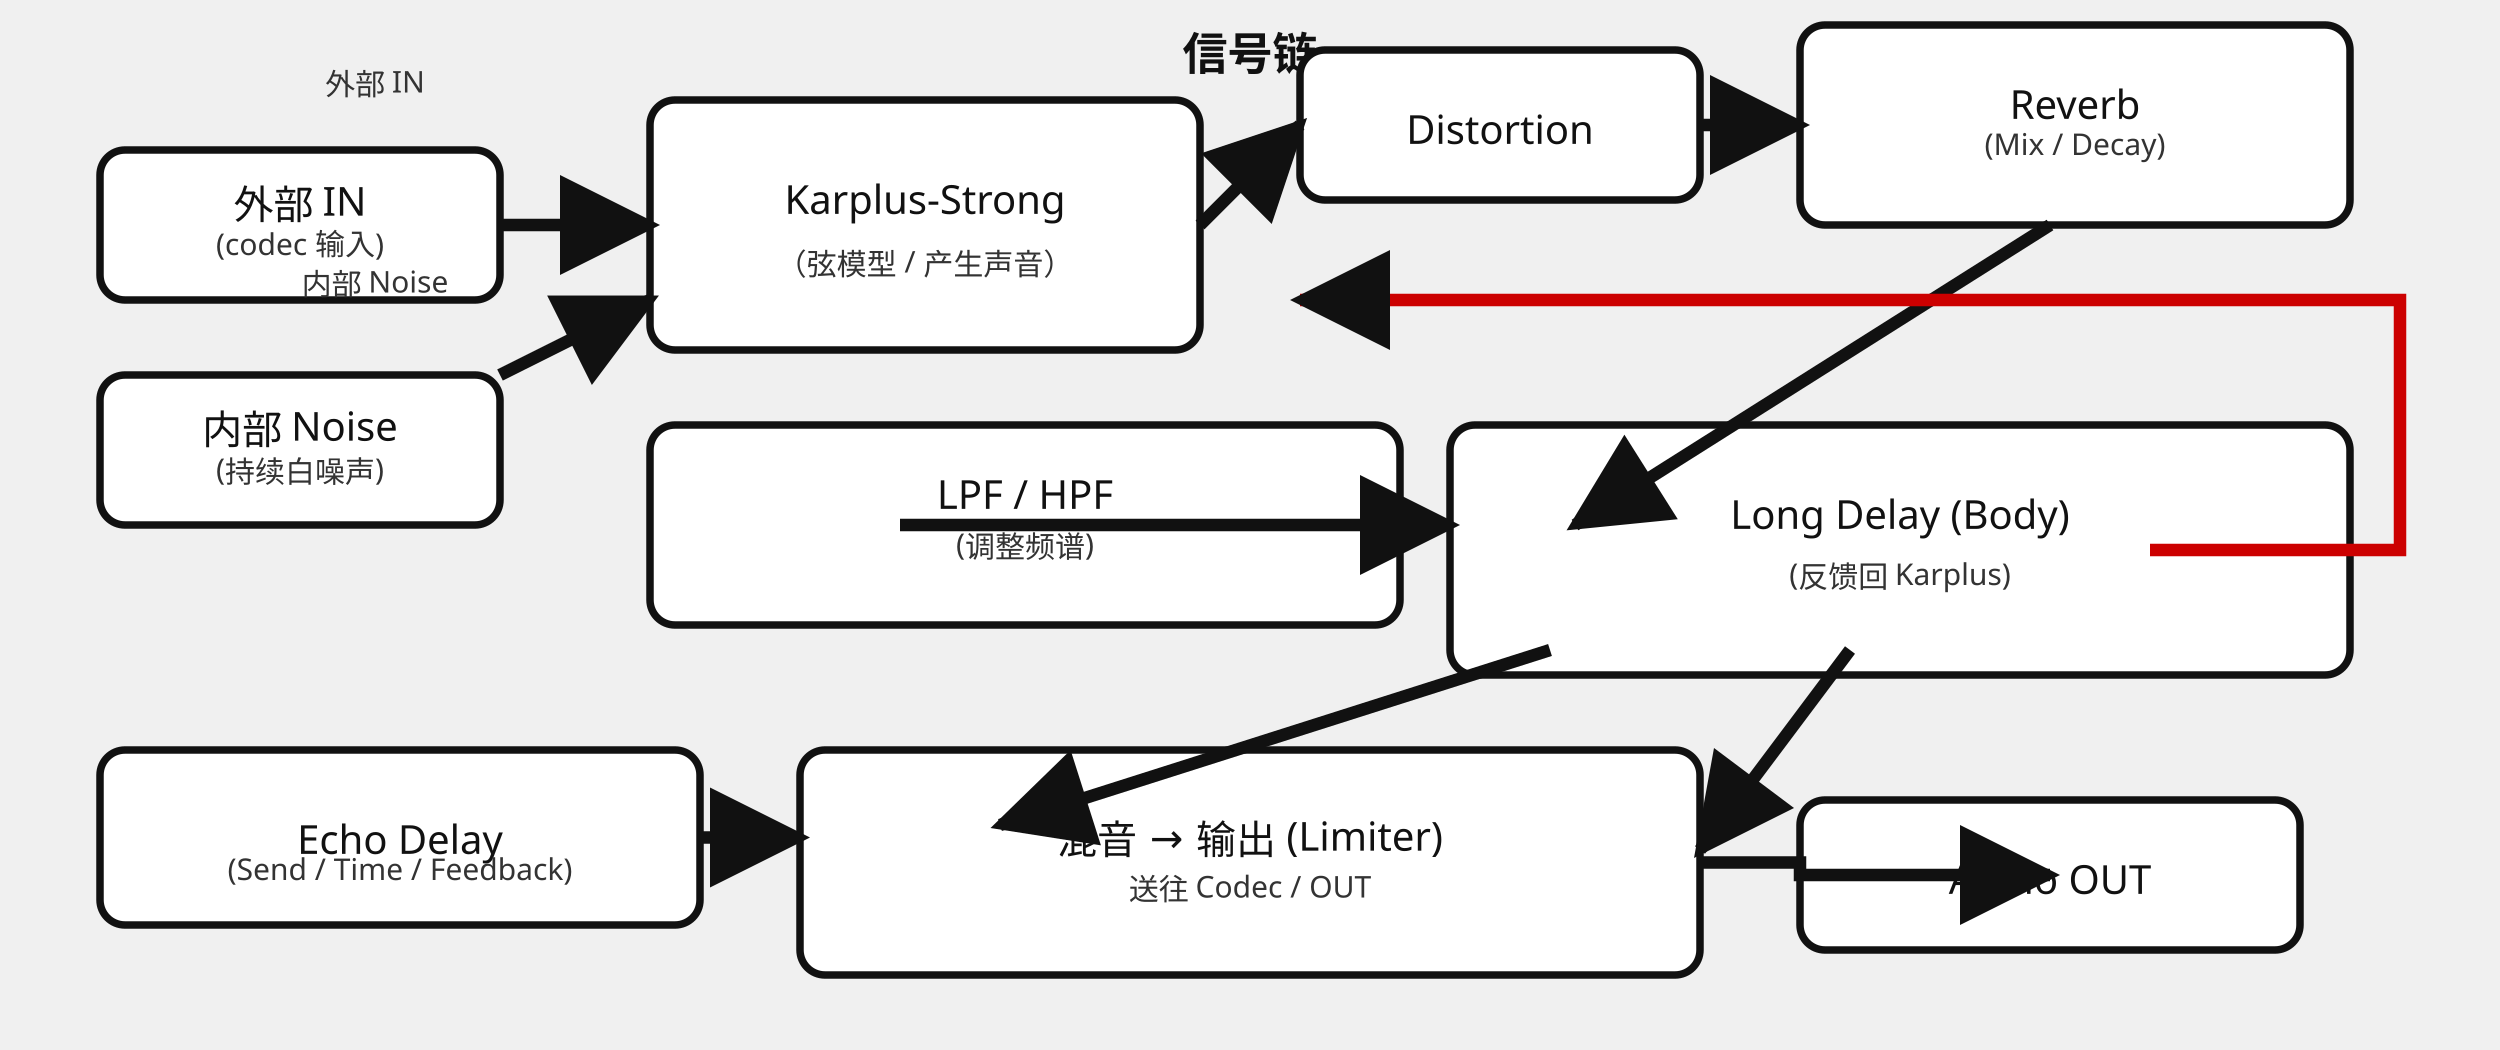
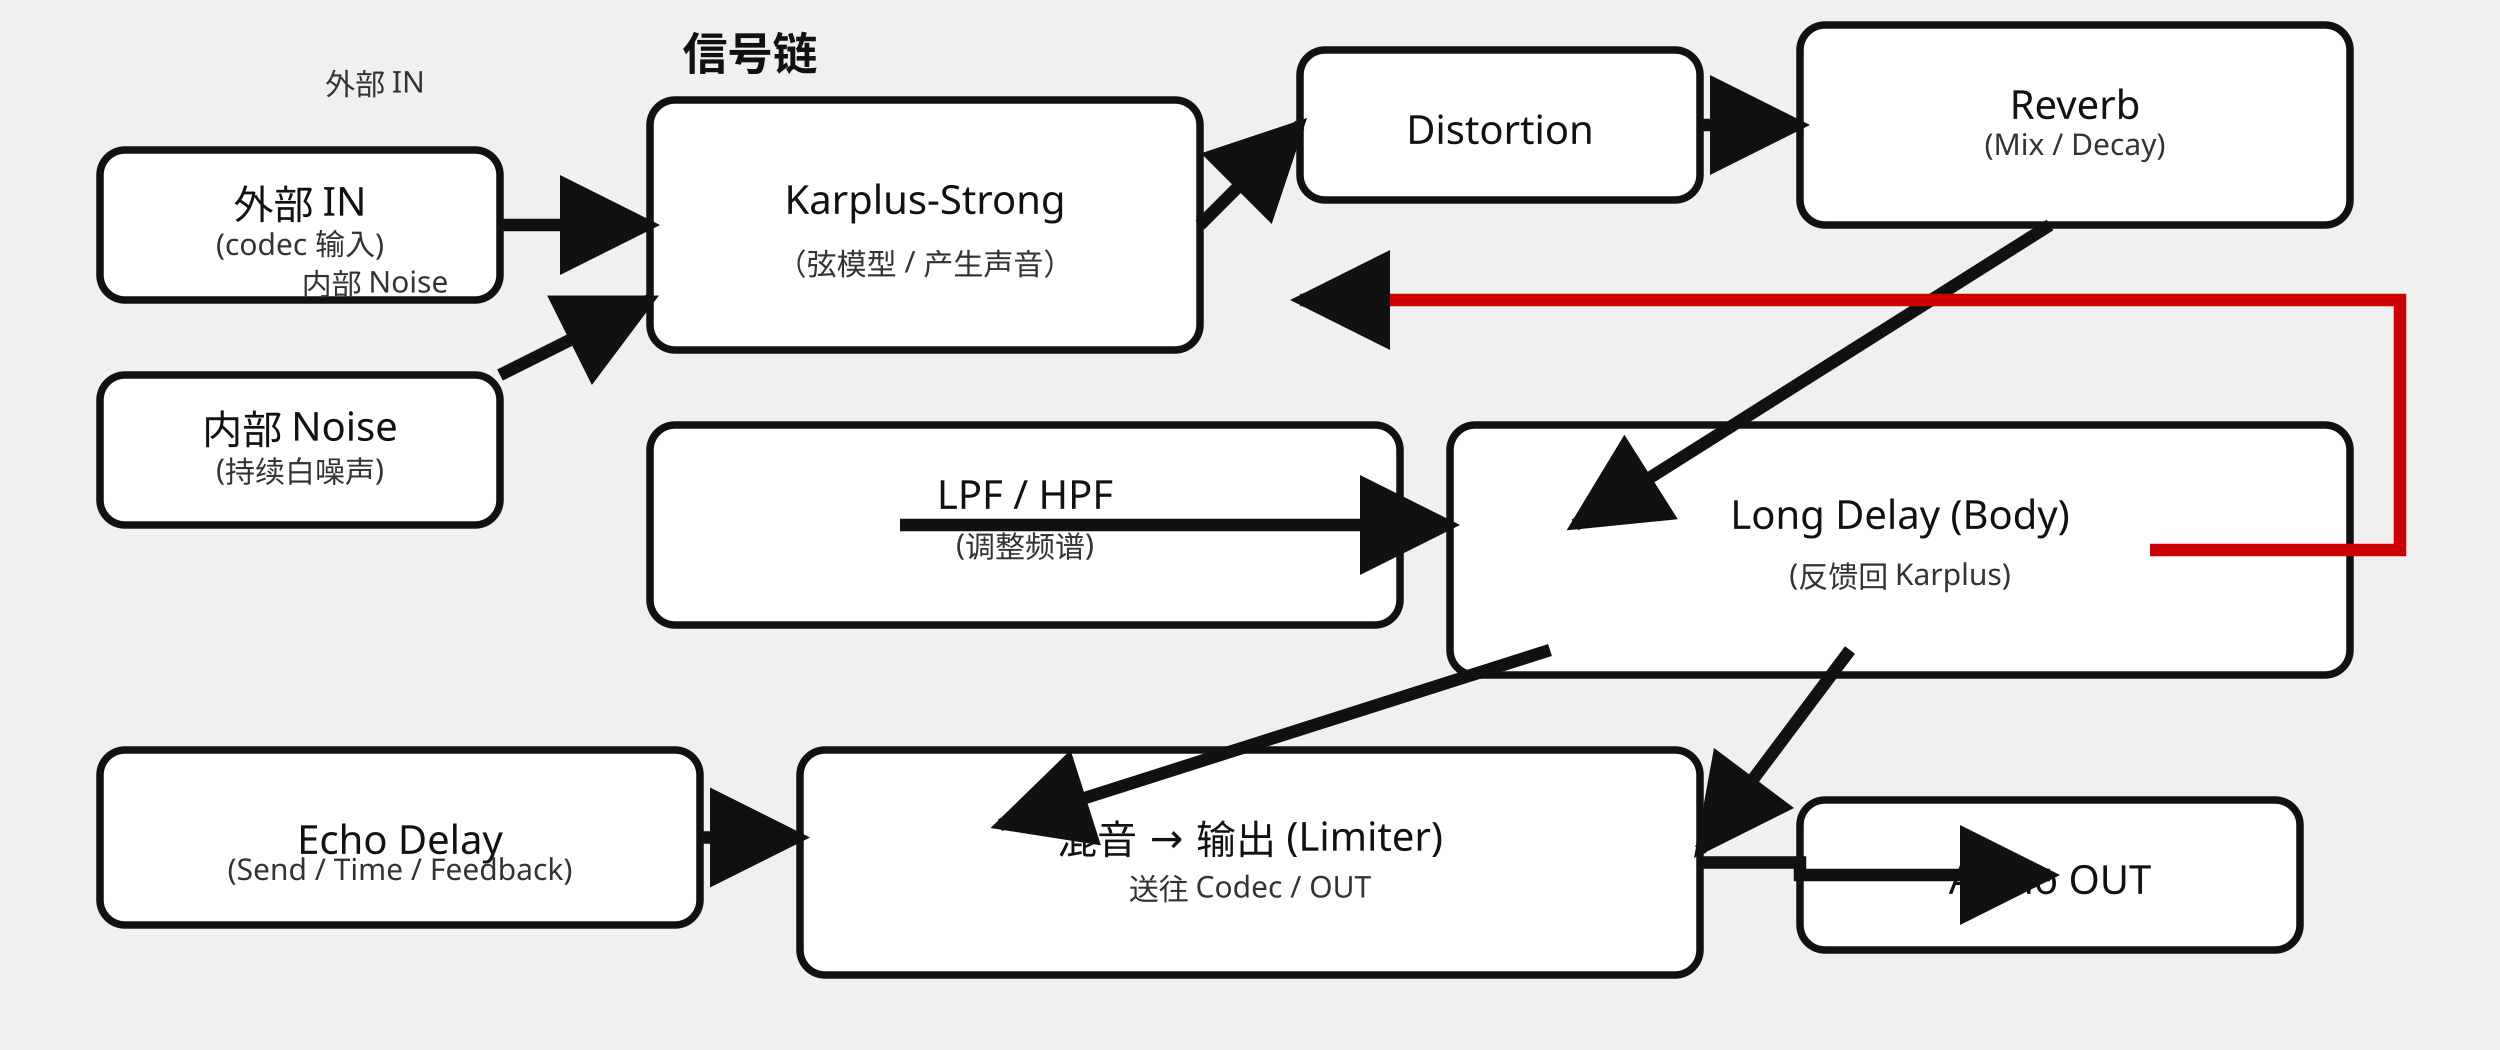
<svg xmlns="http://www.w3.org/2000/svg" width="1000" height="420" viewBox="0 0 1000 420">
  <defs>
    <marker id="arrow" viewBox="0 0 10 10" refX="9" refY="5" markerWidth="8" markerHeight="8" orient="auto">
      <path d="M 0 0 L 10 5 L 0 10 z" fill="#111" />
    </marker>
  </defs>
  <style>
    .box { fill:#ffffff; stroke:#111; stroke-width:3; rx:10; ry:10; }
    .title { font: 18px sans-serif; font-weight:700; fill:#111; }
    .label { font:16px sans-serif; fill:#111; text-anchor:middle; dominant-baseline:middle; }
    .sub { font:12px sans-serif; fill:#333; text-anchor:middle; }
    .arrow { stroke:#111; stroke-width:5; fill:none; marker-end:url(#arrow); }
    .feedback { stroke:#cc0000; stroke-width:5; fill:none; marker-end:url(#arrow); }
  </style>
-   <text x="500" y="28" class="title" text-anchor="middle">信号链         </text>
+   <text x="300" y="28" class="title" text-anchor="middle">信号链</text>
  <g transform="translate(40,60)">
    <rect class="box" x="0" y="0" width="160" height="60" />
    <text x="80" y="22" class="label">外部 IN</text>
    <text x="80" y="42" class="sub">(codec 输入)</text>
    <rect class="box" x="0" y="90" width="160" height="60" />
    <text x="80" y="112" class="label">内部 Noise</text>
    <text x="80" y="132" class="sub">(持续白噪声)</text>
  </g>
  <g transform="translate(260,40)">
    <rect class="box" x="0" y="0" width="220" height="100" />
    <text x="110" y="40" class="label">Karplus-Strong</text>
    <text x="110" y="70" class="sub">（弦模型 / 产生声音）</text>
  </g>
  <g transform="translate(520,20)">
    <rect class="box" x="0" y="0" width="160" height="60" />
    <text x="80" y="32" class="label">Distortion</text>
  </g>
  <g transform="translate(720,10)">
    <rect class="box" x="0" y="0" width="220" height="80" />
    <text x="110" y="32" class="label">Reverb</text>
    <text x="110" y="52" class="sub">(Mix / Decay)</text>
  </g>
  <g transform="translate(260,170)">
    <rect class="box" x="0" y="0" width="300" height="80" />
    <text x="150" y="28" class="label">LPF / HPF</text>
    <text x="150" y="52" class="sub">(调整频谱)</text>
  </g>
  <g transform="translate(580,170)">
    <rect class="box" x="0" y="0" width="360" height="100" />
    <text x="180" y="36" class="label">Long Delay (Body)</text>
    <text x="180" y="64" class="sub">(反馈回 Karplus)</text>
  </g>
  <g transform="translate(40,300)">
    <rect class="box" x="0" y="0" width="240" height="70" />
    <text x="120" y="36" class="label">Echo Delay</text>
    <text x="120" y="52" class="sub">(Send / Time / Feedback)</text>
  </g>
  <g transform="translate(320,300)">
    <rect class="box" x="0" y="0" width="360" height="90" />
    <text x="180" y="36" class="label">混音 → 输出 (Limiter)</text>
    <text x="180" y="60" class="sub">送往 Codec / OUT</text>
  </g>
  <g transform="translate(720,320)">
    <rect class="box" x="0" y="0" width="200" height="60" />
    <text x="100" y="32" class="label">Audio OUT</text>
  </g>
  <path class="arrow" d="M200 90 L260 90" />
  <path class="arrow" d="M200 150 L260 120" />
  <path class="arrow" d="M480 90 L520 50" />
  <path class="arrow" d="M680 50 L720 50" />
  <path class="arrow" d="M820 90 L630 210" />
  <path class="arrow" d="M360 210 L580 210" />
  <path class="feedback" d="M860 220 L960 220 L960 120 L740 120 L700 120 L520 120" />
  <path class="arrow" d="M620 260 L400 330" />
  <path class="arrow" d="M280 335 L320 335" />
  <path class="arrow" d="M740 260 L680 340" />
  <path class="arrow" d="M680 345 L720 345 L720 350 L720 350 L820 350" />
  <text x="150" y="38" class="sub" text-anchor="middle">外部 IN</text>
  <text x="150" y="118" class="sub" text-anchor="middle">内部 Noise</text>
</svg>
